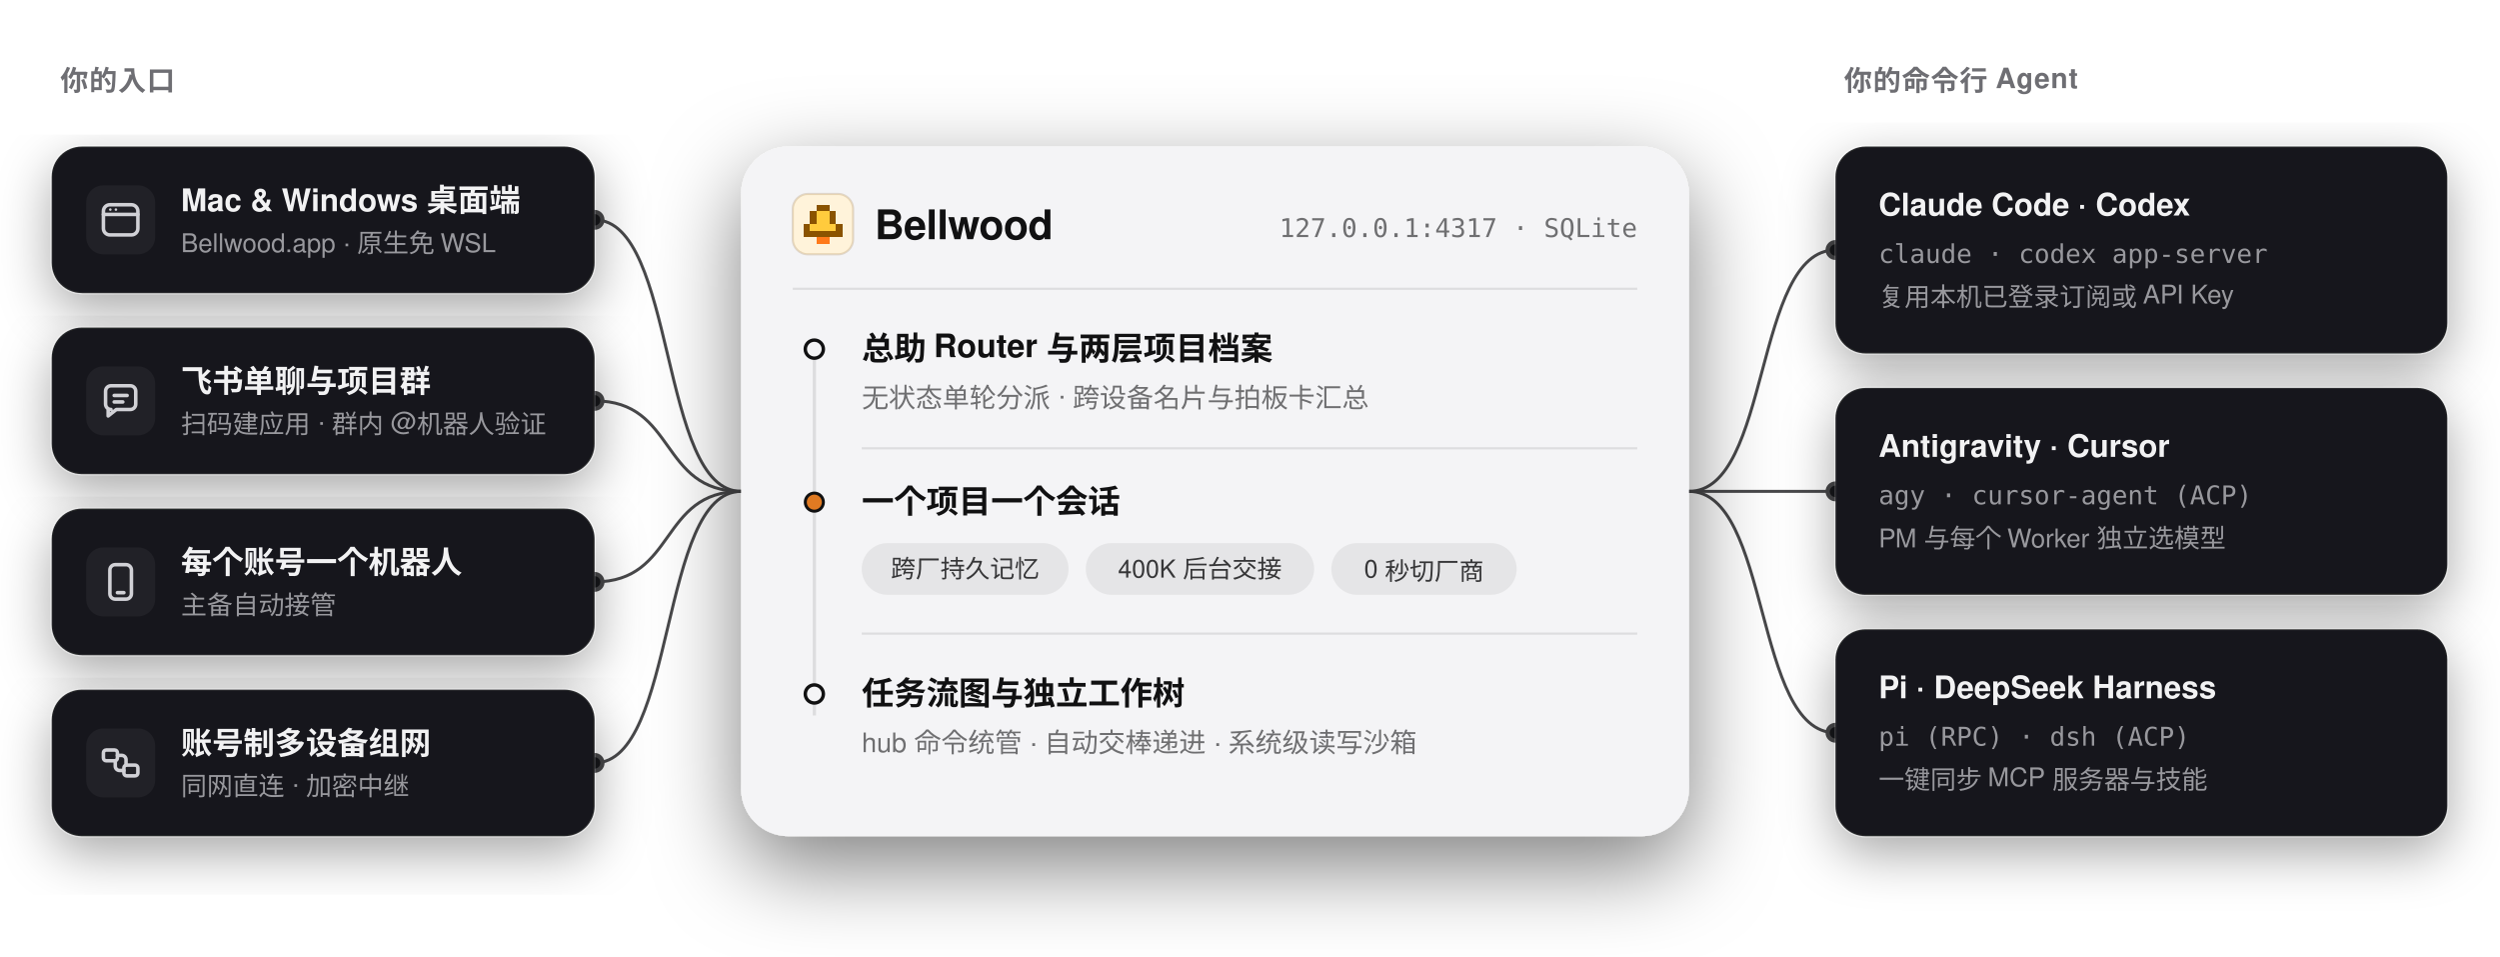
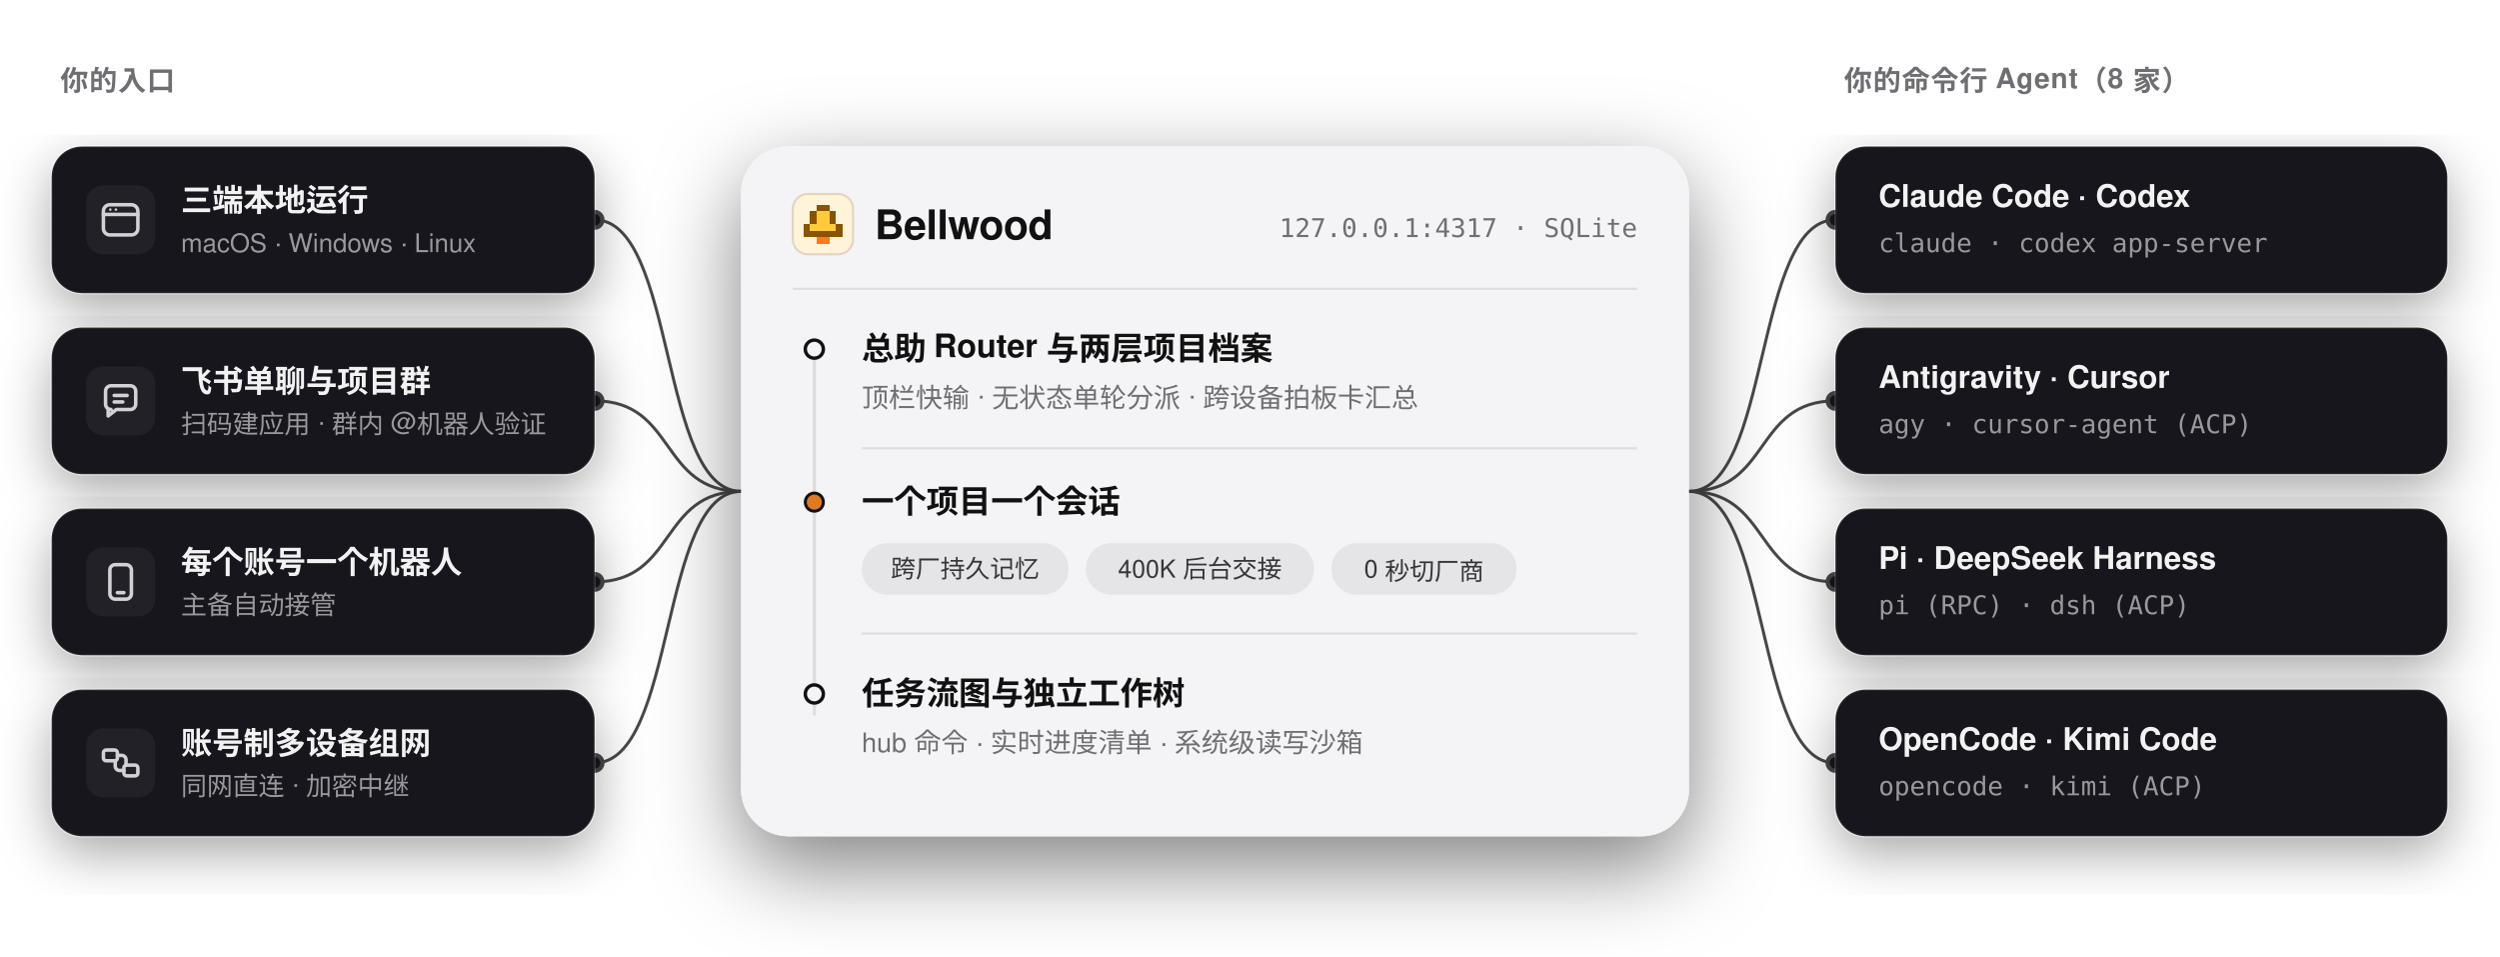
- <svg xmlns="http://www.w3.org/2000/svg" viewBox="0 0 1160 444" width="1160" height="444" role="img" aria-label="Bellwood 整体结构：桌面端、飞书会话、支持自动接管的账号级机器人和账号组网，经总助、项目经理与沙箱工作树调用本机命令行 Agent">
+ <svg xmlns="http://www.w3.org/2000/svg" viewBox="0 0 1160 444" width="1160" height="444" role="img" aria-label="Bellwood 整体结构：macOS、Windows、Linux、飞书会话、支持自动接管的账号级机器人与账号组网，经总助、项目经理与沙箱工作树连接 8 家本机命令行 Agent">
  <defs>
    <filter id="s" x="-20%" y="-20%" width="140%" height="160%">
      <feDropShadow dx="0" dy="8" stdDeviation="12" flood-color="#000" flood-opacity="0.35" />
    </filter>
    <filter id="h" x="-30%" y="-25%" width="160%" height="185%">
      <feDropShadow dx="0" dy="14" stdDeviation="20" flood-color="#000" flood-opacity="0.50" />
    </filter>
    <marker id="dot" viewBox="0 0 8 8" refX="4" refY="4" markerWidth="8" markerHeight="8">
      <circle cx="4" cy="4" r="2.6" fill="#16171a" stroke="#48484a" stroke-width="1.4" />
    </marker>
  </defs>
  <g font-family="-apple-system, BlinkMacSystemFont, &quot;SF Pro Text&quot;, &quot;Segoe UI&quot;, &quot;PingFang SC&quot;, &quot;Hiragino Sans GB&quot;, &quot;Microsoft YaHei&quot;, Helvetica, Arial, sans-serif">
    <text x="28" y="42" font-size="13" font-weight="600" letter-spacing="0.4" fill="#6e6e73">你的入口</text>
-     <text x="856" y="42" font-size="13" font-weight="600" letter-spacing="0.4" fill="#6e6e73">你的命令行 Agent</text>
+     <text x="856" y="42" font-size="13" font-weight="600" letter-spacing="0.4" fill="#6e6e73">你的命令行 Agent（8 家）</text>
    <g fill="none" stroke="#48484a" stroke-width="1.4" stroke-linecap="round">
      <path d="M276 102.0 C314 102.0 306 228.0 344 228.0" marker-start="url(#dot)" />
      <path d="M276 186.0 C314 186.0 306 228.0 344 228.0" marker-start="url(#dot)" />
      <path d="M276 270.0 C314 270.0 306 228.0 344 228.0" marker-start="url(#dot)" />
      <path d="M276 354.0 C314 354.0 306 228.0 344 228.0" marker-start="url(#dot)" />
-       <path d="M784 228.0 C822 228.0 814 116.0 852 116.0" marker-end="url(#dot)" />
-       <path d="M784 228.0 C822 228.0 814 228.0 852 228.0" marker-end="url(#dot)" />
-       <path d="M784 228.0 C822 228.0 814 340.0 852 340.0" marker-end="url(#dot)" />
+       <path d="M784 228.0 C822 228.0 814 102.0 852 102.0" marker-end="url(#dot)" />
+       <path d="M784 228.0 C822 228.0 814 186.0 852 186.0" marker-end="url(#dot)" />
+       <path d="M784 228.0 C822 228.0 814 270.0 852 270.0" marker-end="url(#dot)" />
+       <path d="M784 228.0 C822 228.0 814 354.0 852 354.0" marker-end="url(#dot)" />
    </g>
    <rect x="24" y="68" width="252" height="68" rx="14" fill="#16171a" stroke="rgba(255,255,255,0.09)" filter="url(#s)" />
    <rect x="40" y="86" width="32" height="32" rx="8" fill="rgba(255,255,255,0.05)" />
    <g transform="translate(46 92)" fill="none" stroke="#d1d1d6" stroke-width="1.65" stroke-linecap="round" stroke-linejoin="round">
      <rect x="2" y="3" width="16" height="14" rx="3" />
      <line x1="2" y1="7.5" x2="18" y2="7.5" />
      <circle cx="5.2" cy="5.25" r="0.6" fill="#d1d1d6" stroke="none" />
      <circle cx="7.8" cy="5.25" r="0.6" fill="#d1d1d6" stroke="none" />
    </g>
-     <text x="84" y="98" font-size="14.5" font-weight="600" fill="#f2f2f3">Mac &amp; Windows 桌面端</text>
-     <text x="84" y="117" font-size="12" fill="#98989d">Bellwood.app · 原生免 WSL</text>
+     <text x="84" y="98" font-size="14.5" font-weight="600" fill="#f2f2f3">三端本地运行</text>
+     <text x="84" y="117" font-size="12" fill="#98989d">macOS · Windows · Linux</text>
    <rect x="24" y="152" width="252" height="68" rx="14" fill="#16171a" stroke="rgba(255,255,255,0.09)" filter="url(#s)" />
    <rect x="40" y="170" width="32" height="32" rx="8" fill="rgba(255,255,255,0.05)" />
    <g transform="translate(46 176)" fill="none" stroke="#d1d1d6" stroke-width="1.65" stroke-linecap="round" stroke-linejoin="round">
      <path d="M3 5.5A2.5 2.5 0 0 1 5.5 3h9A2.5 2.5 0 0 1 17 5.5v6A2.5 2.5 0 0 1 14.5 14H8l-3.8 3v-3H5.5A2.5 2.5 0 0 1 3 11.5z" />
      <line x1="7" y1="7.5" x2="13" y2="7.5" />
      <line x1="7" y1="10.5" x2="11" y2="10.5" />
    </g>
    <text x="84" y="182" font-size="14.5" font-weight="600" fill="#f2f2f3">飞书单聊与项目群</text>
    <text x="84" y="201" font-size="12" fill="#98989d">扫码建应用 · 群内 @机器人验证</text>
    <rect x="24" y="236" width="252" height="68" rx="14" fill="#16171a" stroke="rgba(255,255,255,0.09)" filter="url(#s)" />
    <rect x="40" y="254" width="32" height="32" rx="8" fill="rgba(255,255,255,0.05)" />
    <g transform="translate(46 260)" fill="none" stroke="#d1d1d6" stroke-width="1.65" stroke-linecap="round" stroke-linejoin="round">
      <rect x="5" y="2" width="10" height="16" rx="2.5" />
      <line x1="8.5" y1="15" x2="11.5" y2="15" />
    </g>
    <text x="84" y="266" font-size="14.5" font-weight="600" fill="#f2f2f3">每个账号一个机器人</text>
    <text x="84" y="285" font-size="12" fill="#98989d">主备自动接管</text>
    <rect x="24" y="320" width="252" height="68" rx="14" fill="#16171a" stroke="rgba(255,255,255,0.09)" filter="url(#s)" />
    <rect x="40" y="338" width="32" height="32" rx="8" fill="rgba(255,255,255,0.05)" />
    <g transform="translate(46 344)" fill="none" stroke="#d1d1d6" stroke-width="1.65" stroke-linecap="round" stroke-linejoin="round">
      <rect x="2" y="4" width="6.5" height="5" rx="1.3" />
      <rect x="11.5" y="11" width="6.5" height="5" rx="1.3" />
      <path d="M8.5 6.5h2a2 2 0 0 1 2 2V11" />
      <path d="M11.5 13.5h-2a2 2 0 0 1-2-2V9" />
    </g>
    <text x="84" y="350" font-size="14.5" font-weight="600" fill="#f2f2f3">账号制多设备组网</text>
    <text x="84" y="369" font-size="12" fill="#98989d">同网直连 · 加密中继</text>
-     <rect x="852" y="68" width="284" height="96" rx="14" fill="#16171a" stroke="rgba(255,255,255,0.09)" filter="url(#s)" />
-     <text x="872" y="100" font-size="14.5" font-weight="600" fill="#f2f2f3">Claude Code · Codex</text>
-     <text x="872" y="122" font-family="ui-monospace, &quot;SF Mono&quot;, Menlo, Consolas, monospace" font-size="12" fill="#98989d">claude · codex app-server</text>
-     <text x="872" y="142" font-size="12" fill="#98989d">复用本机已登录订阅或 API Key</text>
-     <rect x="852" y="180" width="284" height="96" rx="14" fill="#16171a" stroke="rgba(255,255,255,0.09)" filter="url(#s)" />
-     <text x="872" y="212" font-size="14.5" font-weight="600" fill="#f2f2f3">Antigravity · Cursor</text>
-     <text x="872" y="234" font-family="ui-monospace, &quot;SF Mono&quot;, Menlo, Consolas, monospace" font-size="12" fill="#98989d">agy · cursor-agent (ACP)</text>
-     <text x="872" y="254" font-size="12" fill="#98989d">PM 与每个 Worker 独立选模型</text>
-     <rect x="852" y="292" width="284" height="96" rx="14" fill="#16171a" stroke="rgba(255,255,255,0.09)" filter="url(#s)" />
-     <text x="872" y="324" font-size="14.5" font-weight="600" fill="#f2f2f3">Pi · DeepSeek Harness</text>
-     <text x="872" y="346" font-family="ui-monospace, &quot;SF Mono&quot;, Menlo, Consolas, monospace" font-size="12" fill="#98989d">pi (RPC) · dsh (ACP)</text>
-     <text x="872" y="366" font-size="12" fill="#98989d">一键同步 MCP 服务器与技能</text>
+     <rect x="852" y="68" width="284" height="68" rx="14" fill="#16171a" stroke="rgba(255,255,255,0.09)" filter="url(#s)" />
+     <text x="872" y="96" font-size="14.5" font-weight="600" fill="#f2f2f3">Claude Code · Codex</text>
+     <text x="872" y="117" font-family="ui-monospace, &quot;SF Mono&quot;, Menlo, Consolas, monospace" font-size="12" fill="#98989d">claude · codex app-server</text>
+     <rect x="852" y="152" width="284" height="68" rx="14" fill="#16171a" stroke="rgba(255,255,255,0.09)" filter="url(#s)" />
+     <text x="872" y="180" font-size="14.5" font-weight="600" fill="#f2f2f3">Antigravity · Cursor</text>
+     <text x="872" y="201" font-family="ui-monospace, &quot;SF Mono&quot;, Menlo, Consolas, monospace" font-size="12" fill="#98989d">agy · cursor-agent (ACP)</text>
+     <rect x="852" y="236" width="284" height="68" rx="14" fill="#16171a" stroke="rgba(255,255,255,0.09)" filter="url(#s)" />
+     <text x="872" y="264" font-size="14.5" font-weight="600" fill="#f2f2f3">Pi · DeepSeek Harness</text>
+     <text x="872" y="285" font-family="ui-monospace, &quot;SF Mono&quot;, Menlo, Consolas, monospace" font-size="12" fill="#98989d">pi (RPC) · dsh (ACP)</text>
+     <rect x="852" y="320" width="284" height="68" rx="14" fill="#16171a" stroke="rgba(255,255,255,0.09)" filter="url(#s)" />
+     <text x="872" y="348" font-size="14.5" font-weight="600" fill="#f2f2f3">OpenCode · Kimi Code</text>
+     <text x="872" y="369" font-family="ui-monospace, &quot;SF Mono&quot;, Menlo, Consolas, monospace" font-size="12" fill="#98989d">opencode · kimi (ACP)</text>
    <rect x="344" y="68" width="440" height="320" rx="22" fill="#f4f4f6" filter="url(#h)" />
    <rect x="368" y="90" width="28" height="28" rx="7" fill="#fff3da" stroke="rgba(122,74,0,0.18)" />
    <g transform="translate(373 95) scale(3)" shape-rendering="crispEdges">
      <path d="M2 0H4V1H5V3H6V5H0V3H1V4H5V3H4V1H2V3H1V1H2Z" fill="#8a5300" />
      <path d="M2 1H4V3H5V4H1V3H2Z" fill="#ffcb3d" />
      <path d="M2 5H4V6H2Z" fill="#ff7a1a" />
    </g>
    <text x="406" y="111" font-size="19" font-weight="650" letter-spacing="-0.2" fill="#111112">Bellwood</text>
    <text x="760" y="110" text-anchor="end" font-family="ui-monospace, &quot;SF Mono&quot;, Menlo, Consolas, monospace" font-size="12" fill="rgba(17,17,18,0.58)">127.0.0.1:4317 · SQLite</text>
    <line x1="368" y1="134" x2="760" y2="134" stroke="rgba(17,17,18,0.10)" />
    <line x1="378" y1="162" x2="378" y2="332" stroke="rgba(17,17,18,0.10)" stroke-width="1.5" />
    <circle cx="378" cy="162" r="4.2" fill="#f4f4f6" stroke="#111112" stroke-width="1.6" />
    <text x="400" y="167" font-size="15" font-weight="600" fill="#111112">总助 Router 与两层项目档案</text>
-     <text x="400" y="189" font-size="12.5" fill="rgba(17,17,18,0.58)">无状态单轮分派 · 跨设备名片与拍板卡汇总</text>
+     <text x="400" y="189" font-size="12.5" fill="rgba(17,17,18,0.58)">顶栏快输 · 无状态单轮分派 · 跨设备拍板卡汇总</text>
    <line x1="400" y1="208" x2="760" y2="208" stroke="rgba(17,17,18,0.10)" />
    <circle cx="378" cy="233" r="4.2" fill="#e07a22" stroke="#111112" stroke-width="1.4" />
    <text x="400" y="238" font-size="15" font-weight="600" fill="#111112">一个项目一个会话</text>
    <rect x="400" y="252" width="96" height="24" rx="12" fill="rgba(17,17,18,0.07)" />
    <text x="448.0" y="268" text-anchor="middle" font-size="11.5" font-weight="500" fill="rgba(17,17,18,0.82)">跨厂持久记忆</text>
    <rect x="504" y="252" width="106" height="24" rx="12" fill="rgba(17,17,18,0.07)" />
    <text x="557.0" y="268" text-anchor="middle" font-size="11.5" font-weight="500" fill="rgba(17,17,18,0.82)">400K 后台交接</text>
    <rect x="618" y="252" width="86" height="24" rx="12" fill="rgba(17,17,18,0.07)" />
    <text x="661.0" y="268" text-anchor="middle" font-size="11.5" font-weight="500" fill="rgba(17,17,18,0.82)">0 秒切厂商</text>
    <line x1="400" y1="294" x2="760" y2="294" stroke="rgba(17,17,18,0.10)" />
    <circle cx="378" cy="322" r="4.2" fill="#f4f4f6" stroke="#111112" stroke-width="1.6" />
    <text x="400" y="327" font-size="15" font-weight="600" fill="#111112">任务流图与独立工作树</text>
-     <text x="400" y="349" font-size="12.5" fill="rgba(17,17,18,0.58)">hub 命令统管 · 自动交棒递进 · 系统级读写沙箱</text>
+     <text x="400" y="349" font-size="12.5" fill="rgba(17,17,18,0.58)">hub 命令 · 实时进度清单 · 系统级读写沙箱</text>
  </g>
</svg>
